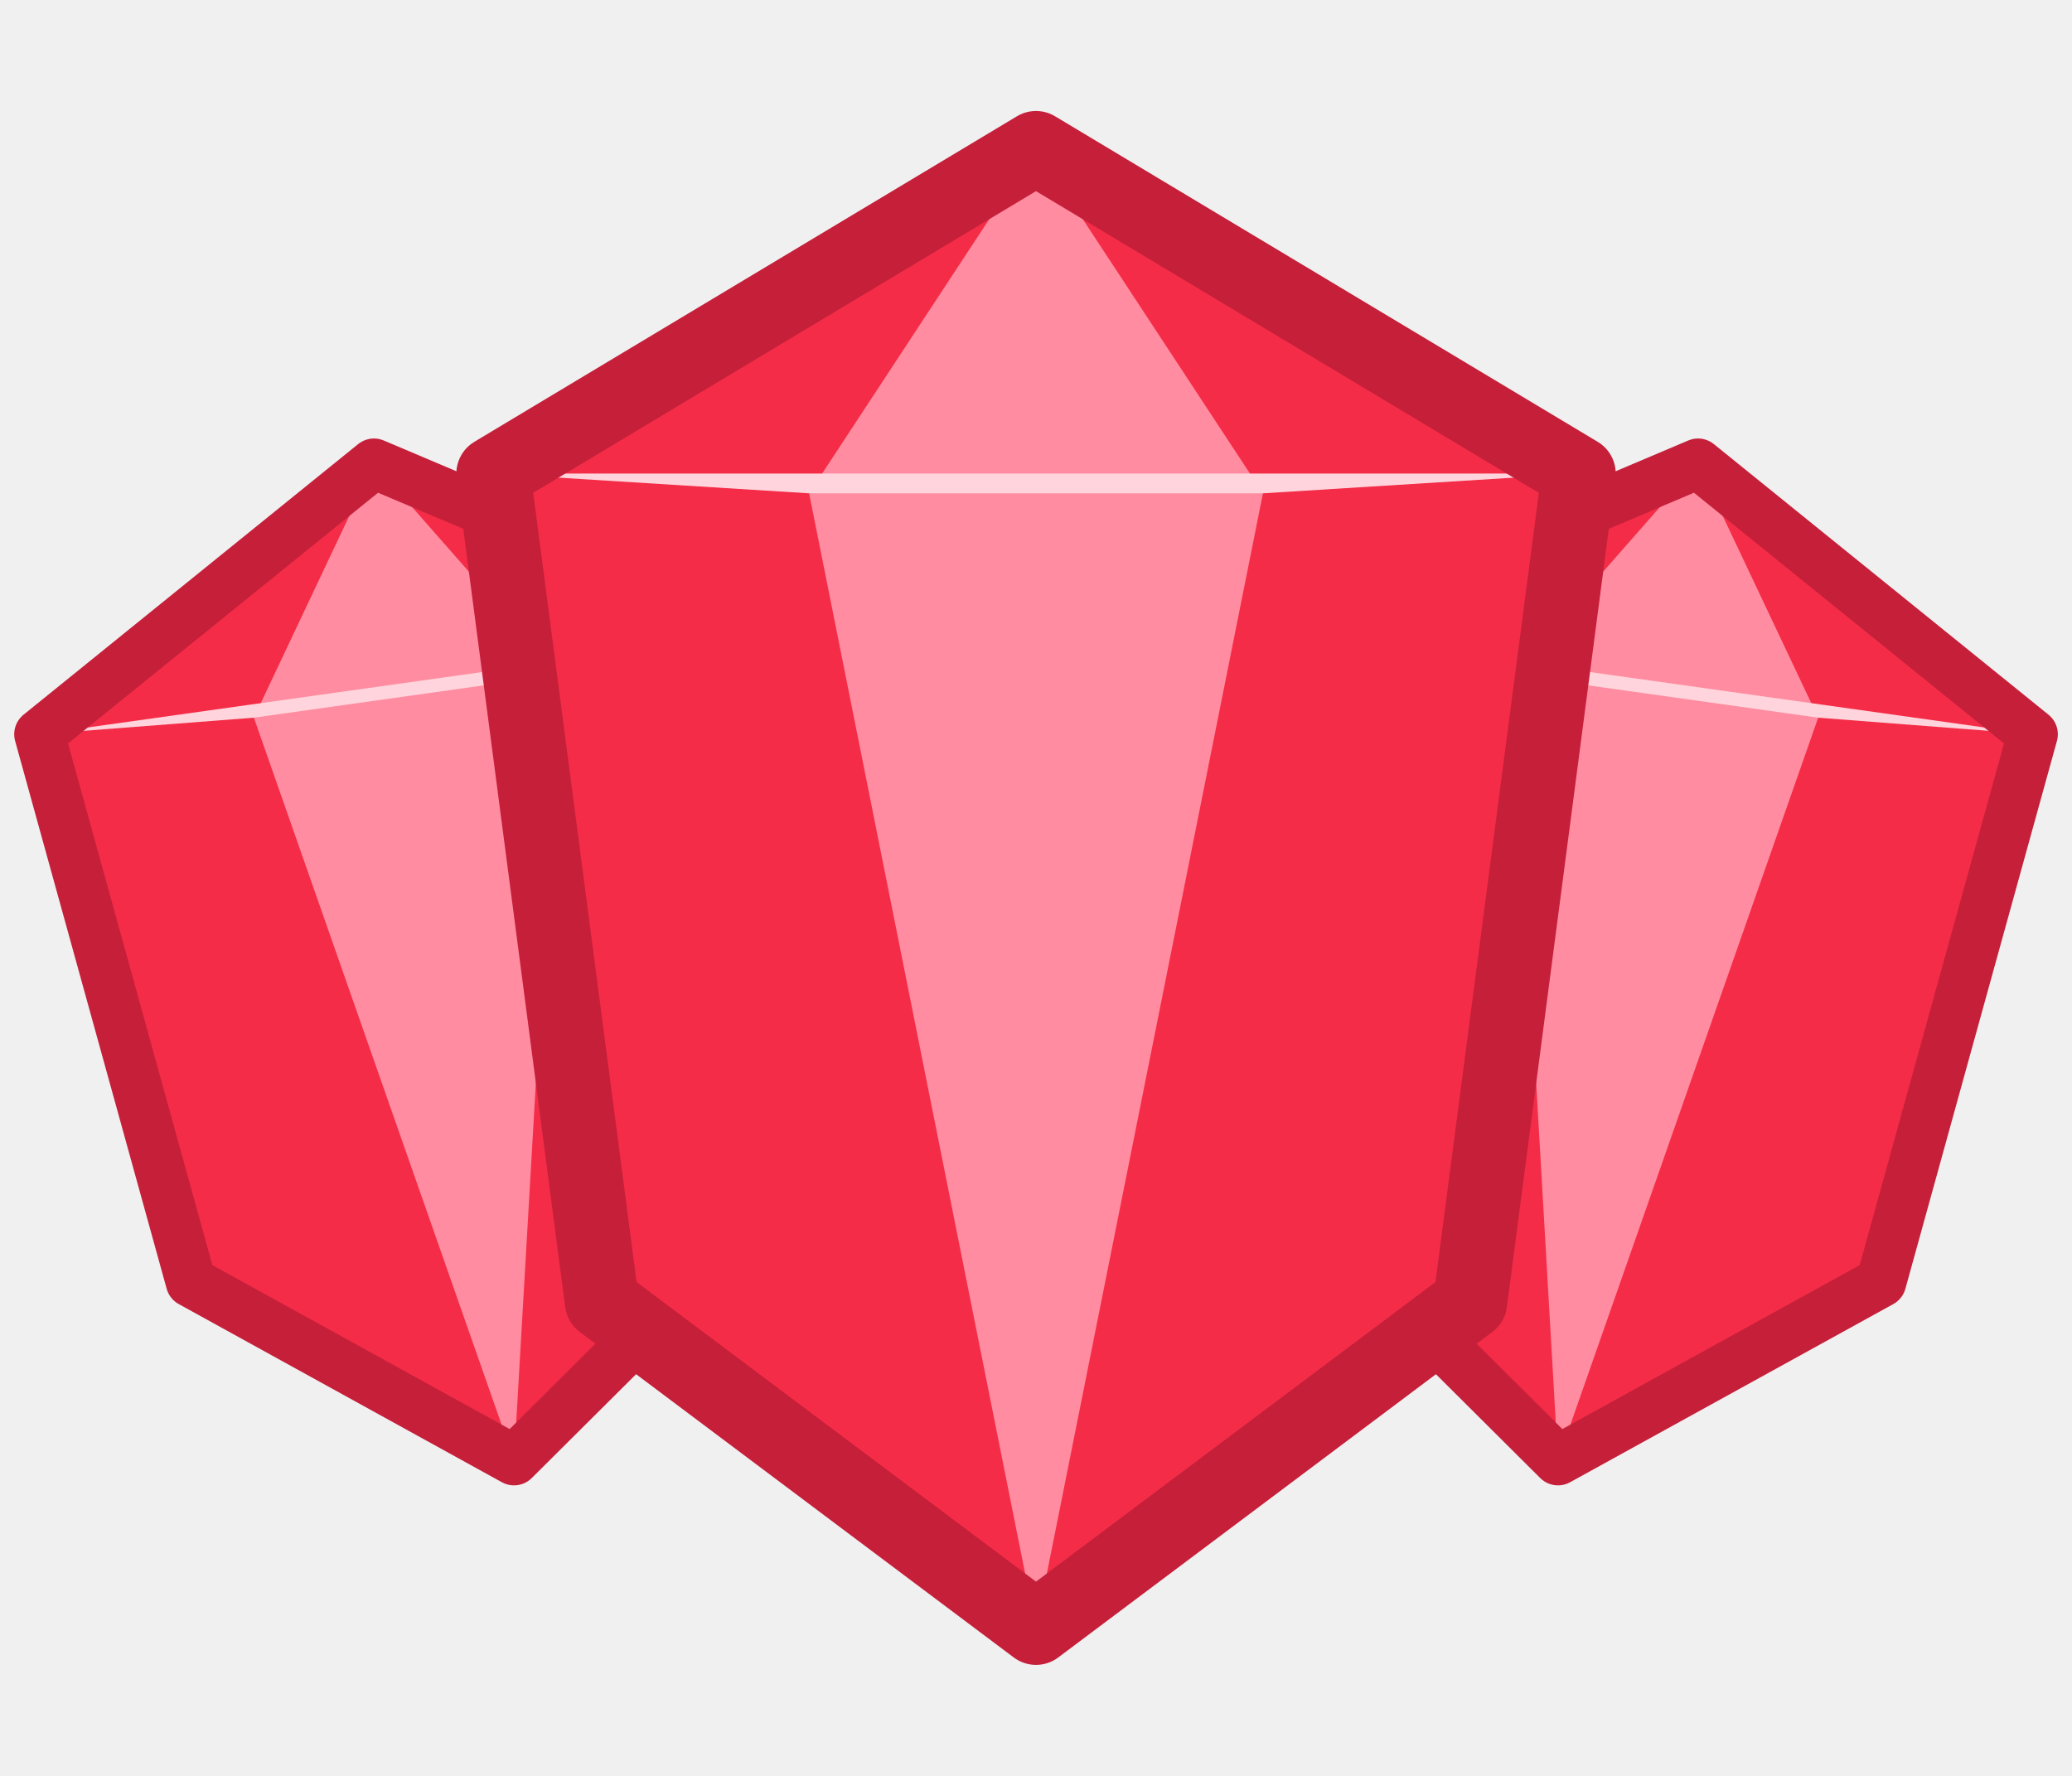
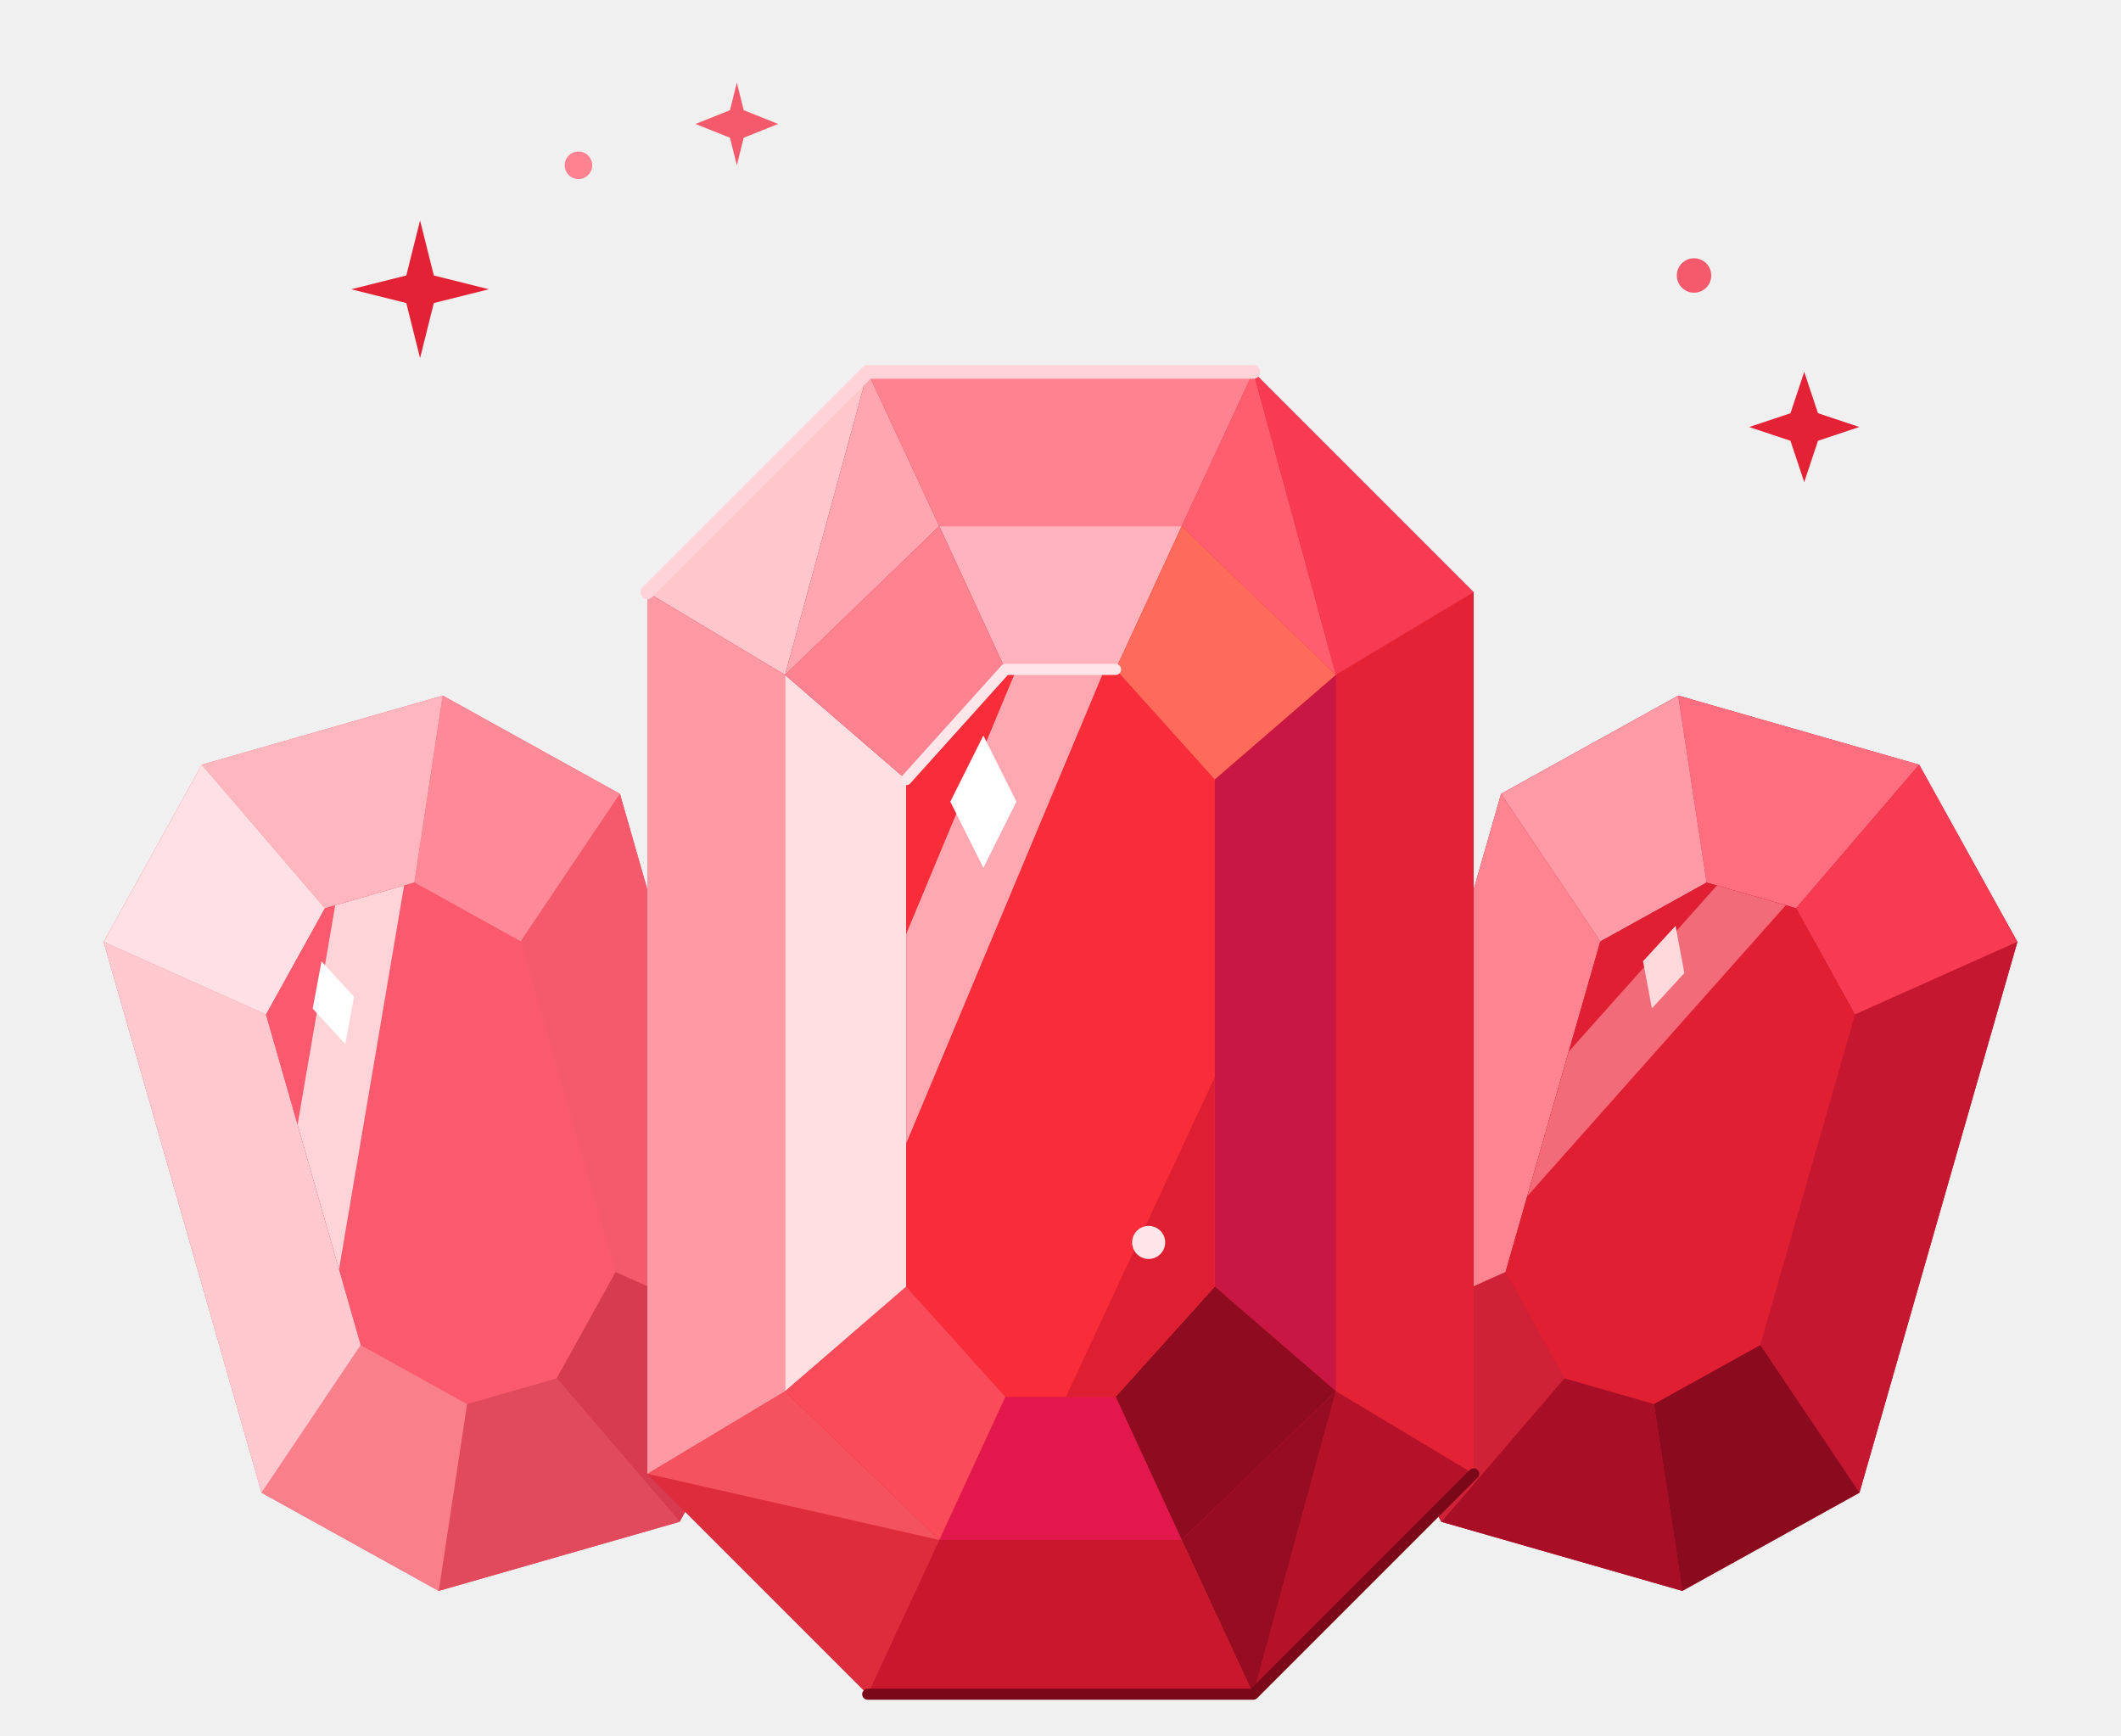
- <svg xmlns="http://www.w3.org/2000/svg" width="28" height="24" viewBox="0 0 28 24" fill="none">
-   <g transform="translate(-2.16 4.84) scale(0.68) rotate(-8 12 12)">
-     <path d="M12 2L19.334 6.4L17.867 17.6L12 22L6.134 17.6L4.667 6.4L12 2Z" fill="#F42C47" />
-     <path d="M12 2L15.067 6.667L12 22L8.934 6.667L12 2Z" fill="#FF8CA0" />
-     <path d="M4.667 6.4H19.334L15.067 6.667H8.934L4.667 6.4Z" fill="#FFD4DC" />
-     <path d="M12 2L19.334 6.4L17.867 17.6L12 22L6.134 17.6L4.667 6.4L12 2Z" fill="none" stroke="#C51F3A" stroke-width="1" stroke-linejoin="round" />
+ <svg xmlns="http://www.w3.org/2000/svg" width="308" height="252" viewBox="186 46 308 252">
+   <g transform="translate(250,212) rotate(-16) scale(0.52) translate(-340,-170)">
+     <polygon fill="#F45A6B" points="305,50 375,50 415,90 415,250 375,290 305,290 265,250 265,90" />
+     <polygon fill="#FFB6BF" points="305,50 375,50 353,98 327,98" />
+     <polygon fill="#FF8A97" points="375,50 415,90 377,122 353,98" />
+     <polygon fill="#F45A6B" points="415,90 415,250 377,218 377,122" />
+     <polygon fill="#D63B50" points="415,250 375,290 353,242 377,218" />
+     <polygon fill="#E04A5C" points="375,290 305,290 327,242 353,242" />
+     <polygon fill="#F97F8B" points="305,290 265,250 303,218 327,242" />
+     <polygon fill="#FFC9CF" points="265,250 265,90 303,122 303,218" />
+     <polygon fill="#FFE0E4" points="265,90 305,50 327,98 303,122" />
+     <polygon fill="#FB5A6E" points="327,98 353,98 377,122 377,218 353,242 327,242 303,218 303,122" />
+     <polygon fill="#FFD4D9" points="330,98 350,98 303,196 303,154" />
+     <polygon fill="#FFFFFF" points="322,112 328,124 322,136 316,124" />
  </g>
-   <g transform="translate(13.84 4.84) scale(0.68) rotate(8 12 12)">
-     <path d="M12 2L19.334 6.4L17.867 17.6L12 22L6.134 17.6L4.667 6.4L12 2Z" fill="#F42C47" />
-     <path d="M12 2L15.067 6.667L12 22L8.934 6.667L12 2Z" fill="#FF8CA0" />
-     <path d="M4.667 6.4H19.334L15.067 6.667H8.934L4.667 6.4Z" fill="#FFD4DC" />
-     <path d="M12 2L19.334 6.4L17.867 17.6L12 22L6.134 17.6L4.667 6.4L12 2Z" fill="none" stroke="#C51F3A" stroke-width="1" stroke-linejoin="round" />
+   <g transform="translate(430,212) rotate(16) scale(0.52) translate(-340,-170)">
+     <polygon fill="#C51730" points="305,50 375,50 415,90 415,250 375,290 305,290 265,250 265,90" />
+     <polygon fill="#FF6E7E" points="305,50 375,50 353,98 327,98" />
+     <polygon fill="#F63B52" points="375,50 415,90 377,122 353,98" />
+     <polygon fill="#C51730" points="415,90 415,250 377,218 377,122" />
+     <polygon fill="#8A0A1E" points="415,250 375,290 353,242 377,218" />
+     <polygon fill="#A80F26" points="375,290 305,290 327,242 353,242" />
+     <polygon fill="#D02237" points="305,290 265,250 303,218 327,242" />
+     <polygon fill="#FF8492" points="265,250 265,90 303,122 303,218" />
+     <polygon fill="#FF9AA6" points="265,90 305,50 327,98 303,122" />
+     <polygon fill="#E01F33" points="327,98 353,98 377,122 377,218 353,242 327,242 303,218 303,122" />
+     <polygon fill="#F26B79" points="330,98 350,98 303,196 303,154" />
+     <polygon fill="#FFD9DC" points="322,112 328,124 322,136 316,124" />
  </g>
-   <g transform="translate(2 0)">
-     <path d="M12 2L19.334 6.4L17.867 17.6L12 22L6.134 17.6L4.667 6.4L12 2Z" fill="#F42C47" />
-     <path d="M12 2L15.067 6.667L12 22L8.934 6.667L12 2Z" fill="#FF8CA0" />
-     <path d="M4.667 6.4H19.334L15.067 6.667H8.934L4.667 6.4Z" fill="#FFD4DC" />
-     <path d="M12 2L19.334 6.4L17.867 17.6L12 22L6.134 17.6L4.667 6.4L12 2Z" fill="none" stroke="#C51F3A" stroke-width="1" stroke-linejoin="round" />
+   <g transform="translate(340,196) scale(0.8) translate(-340,-170)">
+     <polygon fill="#E32236" points="305,50 375,50 415,90 415,250 375,290 305,290 265,250 265,90" />
+     <polygon fill="#FFC6CC" points="265,90 305,50 290,105" />
+     <polygon fill="#FFA6B0" points="305,50 318,78 290,105" />
+     <polygon fill="#FF8291" points="305,50 375,50 362,78 318,78" />
+     <polygon fill="#FF5E6E" points="375,50 390,105 362,78" />
+     <polygon fill="#F63B52" points="375,50 415,90 390,105" />
+     <polygon fill="#E32236" points="415,90 415,250 390,235 390,105" />
+     <polygon fill="#B5122A" points="415,250 375,290 390,235" />
+     <polygon fill="#960C20" points="375,290 362,262 390,235" />
+     <polygon fill="#C9182E" points="375,290 305,290 318,262 362,262" />
+     <polygon fill="#DD2D3D" points="305,290 265,250 318,262" />
+     <polygon fill="#F4525E" points="265,250 290,235 318,262" />
+     <polygon fill="#FF9AA5" points="265,250 265,90 290,105 290,235" />
+     <polygon fill="#FFB4BD" points="318,78 362,78 350,104 330,104" />
+     <polygon fill="#FF6B5A" points="362,78 390,105 368,124 350,104" />
+     <polygon fill="#C81743" points="390,105 390,235 368,216 368,124" />
+     <polygon fill="#8E0B20" points="390,235 362,262 350,236 368,216" />
+     <polygon fill="#E2184D" points="362,262 318,262 330,236 350,236" />
+     <polygon fill="#F94B59" points="318,262 290,235 312,216 330,236" />
+     <polygon fill="#FFDFE2" points="290,235 290,105 312,124 312,216" />
+     <polygon fill="#FF8291" points="290,105 318,78 330,104 312,124" />
+     <polygon fill="#F92C3A" points="330,104 350,104 368,124 368,216 350,236 330,236 312,216 312,124" />
+     <polygon fill="#FFA8B1" points="332,104 348,104 312,190 312,152" />
+     <polygon fill="#DE1F31" points="368,178 368,216 350,236 341,236" />
+     <polyline points="265,90 305,50 375,50" fill="none" stroke="#FFD3D8" stroke-width="2.5" stroke-linecap="round" stroke-linejoin="round" />
+     <polyline points="312,124 330,104 350,104" fill="none" stroke="#FFE6E9" stroke-width="2" stroke-linecap="round" stroke-linejoin="round" />
+     <polyline points="415,250 375,290 305,290" fill="none" stroke="#7A0819" stroke-width="2" stroke-linecap="round" stroke-linejoin="round" />
+     <polygon fill="#FFFFFF" points="326,116 332,128 326,140 320,128" />
+     <circle cx="356" cy="208" r="3" fill="#FFE6E9" />
  </g>
+   <polygon fill="#E32236" points="247,78 249,86 257,88 249,90 247,98 245,90 237,88 245,86" />
+   <polygon fill="#F45A6B" points="293,58 294,62 299,64 294,66 293,70 292,66 287,64 292,62" />
+   <polygon fill="#E32236" points="448,100 450,106 456,108 450,110 448,116 446,110 440,108 446,106" />
+   <circle cx="270" cy="70" r="2" fill="#FF8291" />
+   <circle cx="432" cy="86" r="2.5" fill="#F45A6B" />
</svg>
